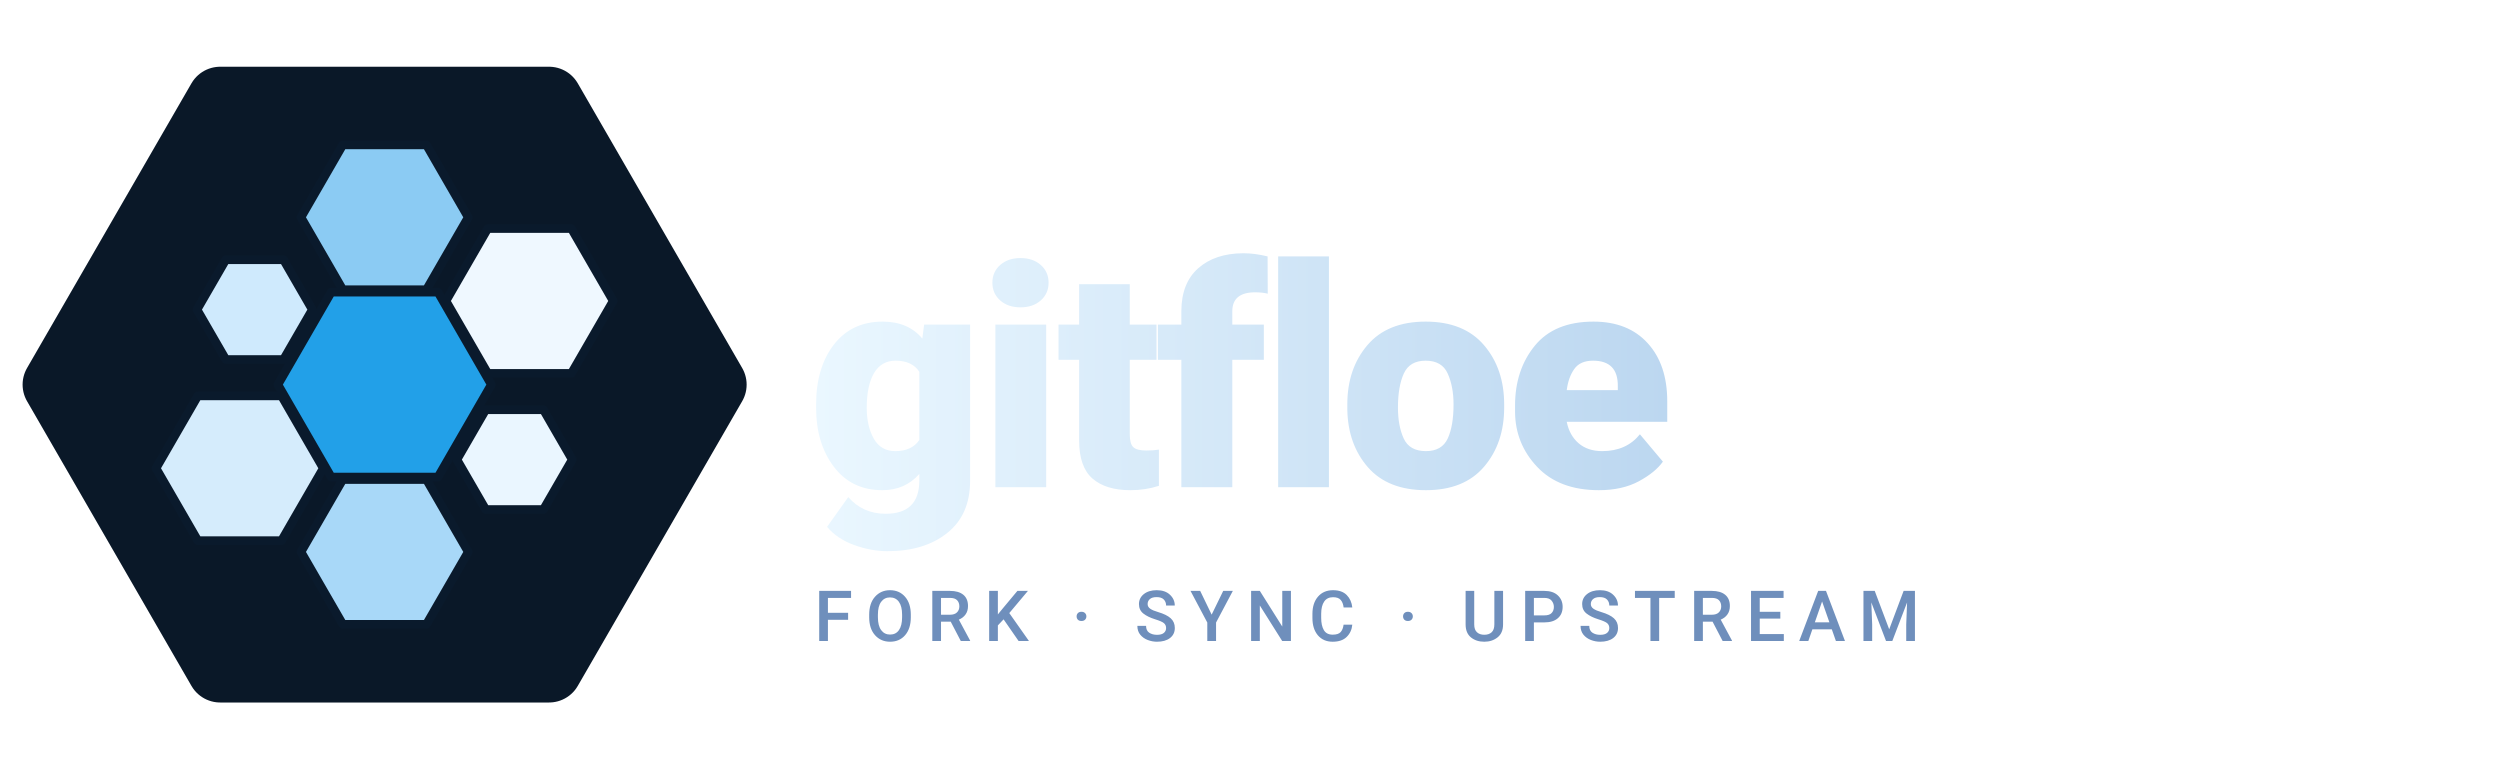
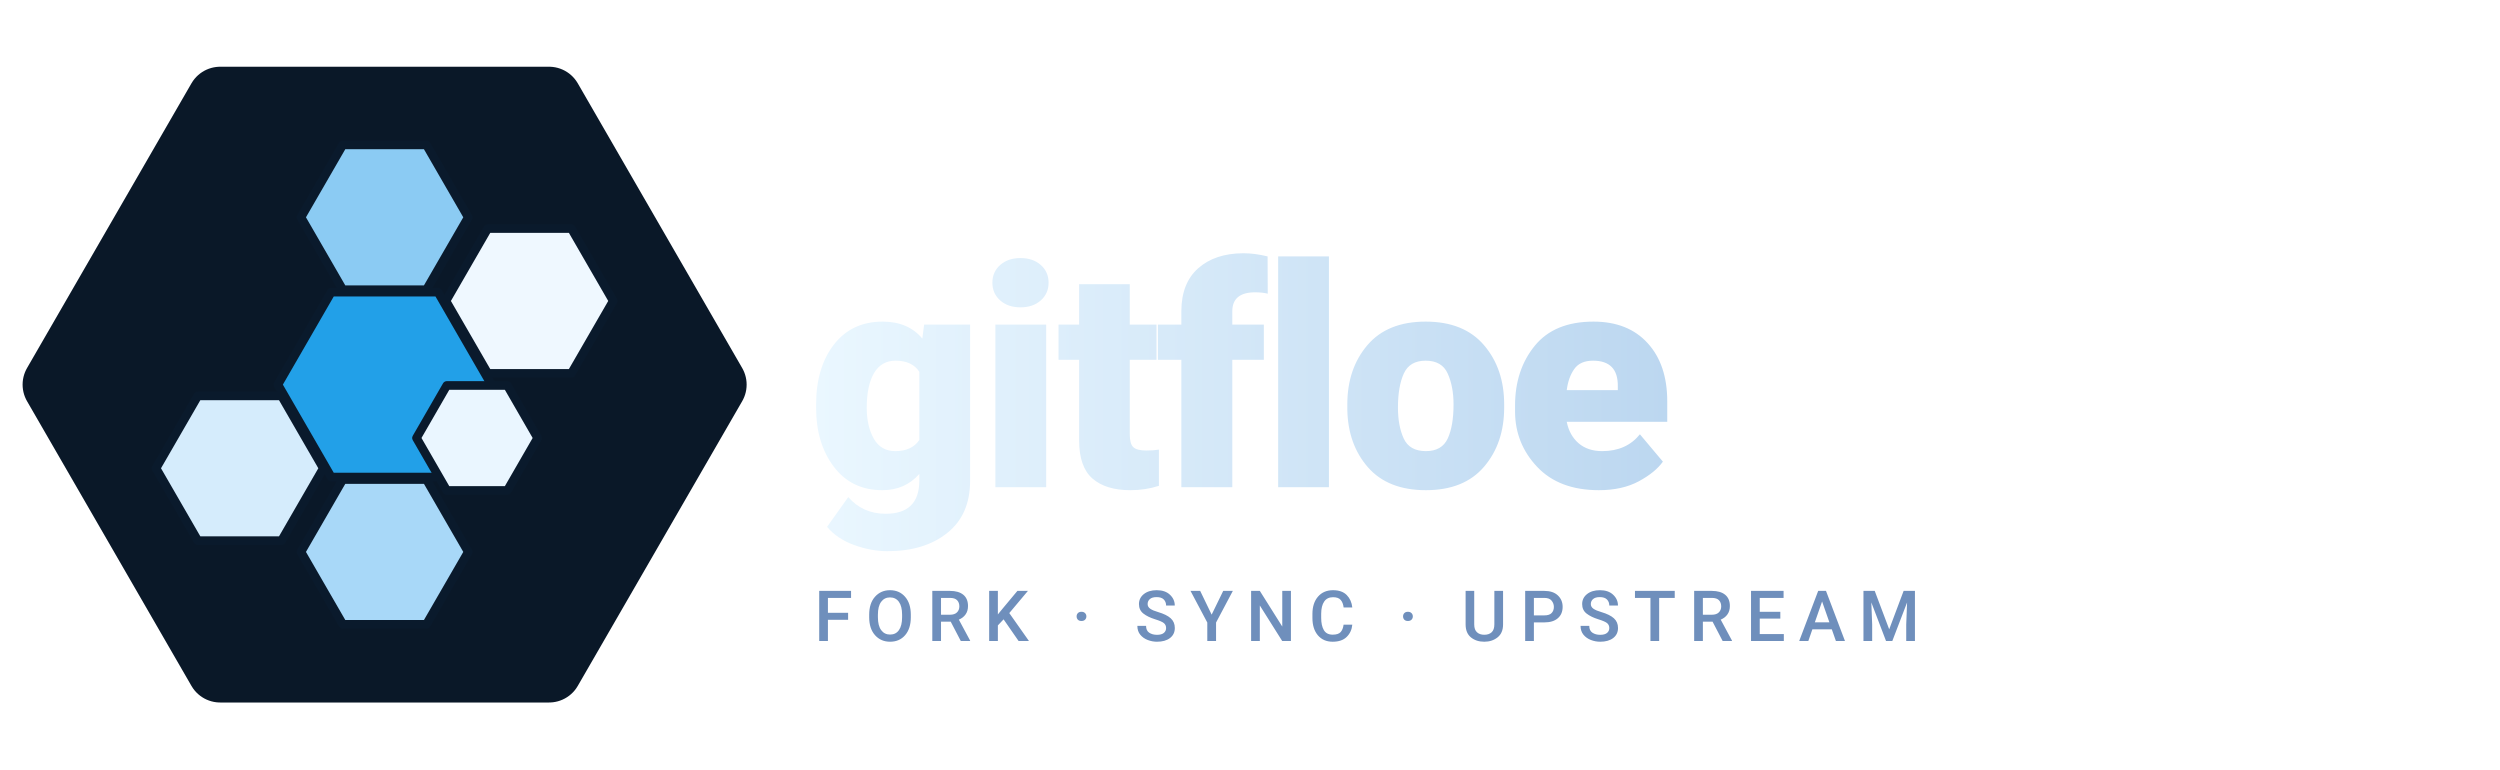
<svg xmlns="http://www.w3.org/2000/svg" viewBox="0 0 780 240" width="780" height="240" role="img" aria-label="gitfloe logo">
  <defs>
    <linearGradient id="ltxt" x1="0" y1="0" x2="1" y2="0">
      <stop offset="0" stop-color="#eaf7ff" />
      <stop offset="1" stop-color="#bcd7f0" />
    </linearGradient>
  </defs>
  <g transform="translate(4.8,4.8) scale(0.45)">
    <path d="M484,256 L370,453.4 L142,453.4 L28,256 L142,58.6 L370,58.6 Z" fill="#0a1828" stroke="#0a1828" stroke-width="46" stroke-linejoin="round" />
    <g>
      <polygon points="314.0,372.0 285.0,422.2 227.0,422.2 198.0,372.0 227.0,321.8 285.0,321.8" fill="#a8d8f8" stroke="#0a1a2c" stroke-width="6" stroke-linejoin="round" />
      <polygon points="213.5,314.0 184.5,364.2 126.5,364.2 97.5,314.0 126.5,263.8 184.5,263.8" fill="#d5ecfc" stroke="#0a1a2c" stroke-width="6" stroke-linejoin="round" />
      <polygon points="314.0,140.0 285.0,190.2 227.0,190.2 198.0,140.0 227.0,89.8 285.0,89.8" fill="#8bcbf3" stroke="#0a1a2c" stroke-width="6" stroke-linejoin="round" />
      <polygon points="414.5,198.0 385.5,248.2 327.5,248.2 298.5,198.0 327.5,147.8 385.5,147.8" fill="#eff8ff" stroke="#0a1a2c" stroke-width="6" stroke-linejoin="round" />
      <polygon points="330.0,256.0 293.0,320.1 219.0,320.1 182.0,256.0 219.0,191.9 293.0,191.9" fill="#22a0e8" stroke="#0a1a2c" stroke-width="6" stroke-linejoin="round" />
-       <polygon points="386.1,308.0 366.1,342.6 326.1,342.6 306.1,308.0 326.1,273.4 366.1,273.4" fill="#eaf6ff" stroke="#0a1a2c" stroke-width="6" stroke-linejoin="round" />
-       <polygon points="205.9,204.0 185.9,238.6 145.9,238.6 125.9,204.0 145.9,169.4 185.9,169.4" fill="#cfeafd" stroke="#0a1a2c" stroke-width="6" stroke-linejoin="round" />
+       <polygon points="362.1,293.0 341.1,329.4 299.1,329.4 278.1,293.0 299.1,256.6 341.1,256.6" fill="#eaf6ff" stroke="#0a1a2c" stroke-width="6" stroke-linejoin="round" />
    </g>
  </g>
  <text x="252" y="152" font-size="96" font-weight="800" letter-spacing="-2" fill="url(#ltxt)" font-family="system-ui,-apple-system,'Segoe UI',Roboto,Helvetica,Arial,sans-serif">gitfloe</text>
  <text x="254" y="200" font-size="22" font-weight="500" letter-spacing="4" fill="#6f8fbc" font-family="system-ui,-apple-system,'Segoe UI',Roboto,Helvetica,Arial,sans-serif">FORK · SYNC · UPSTREAM</text>
</svg>
